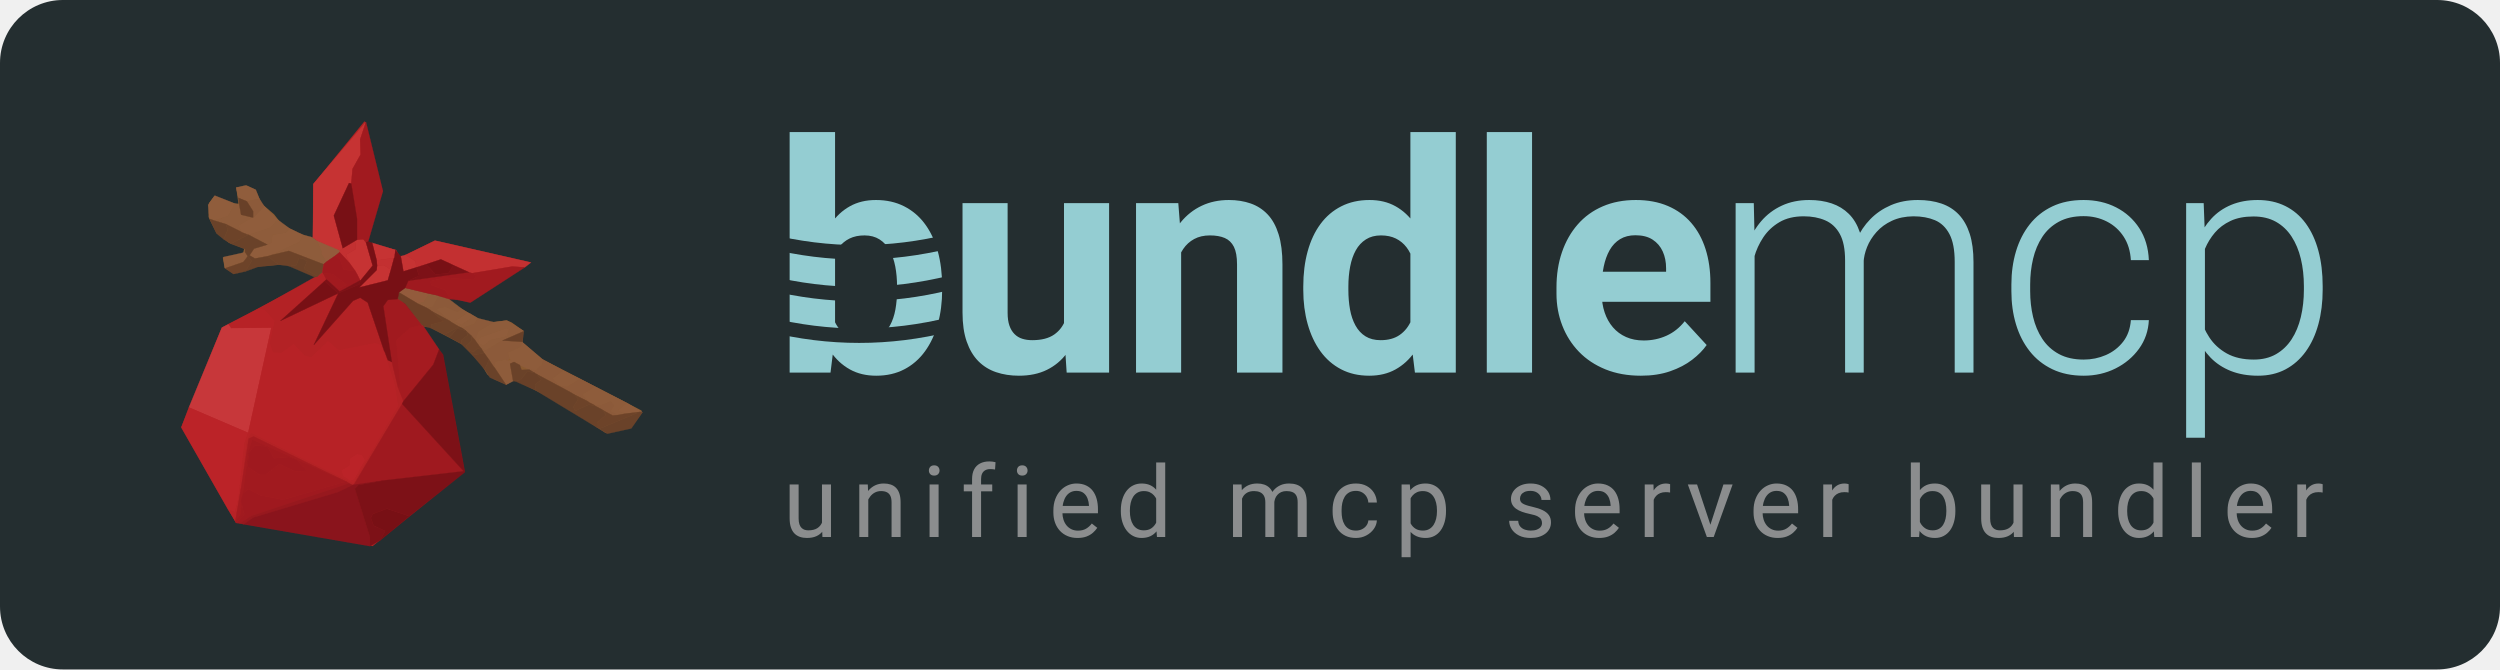
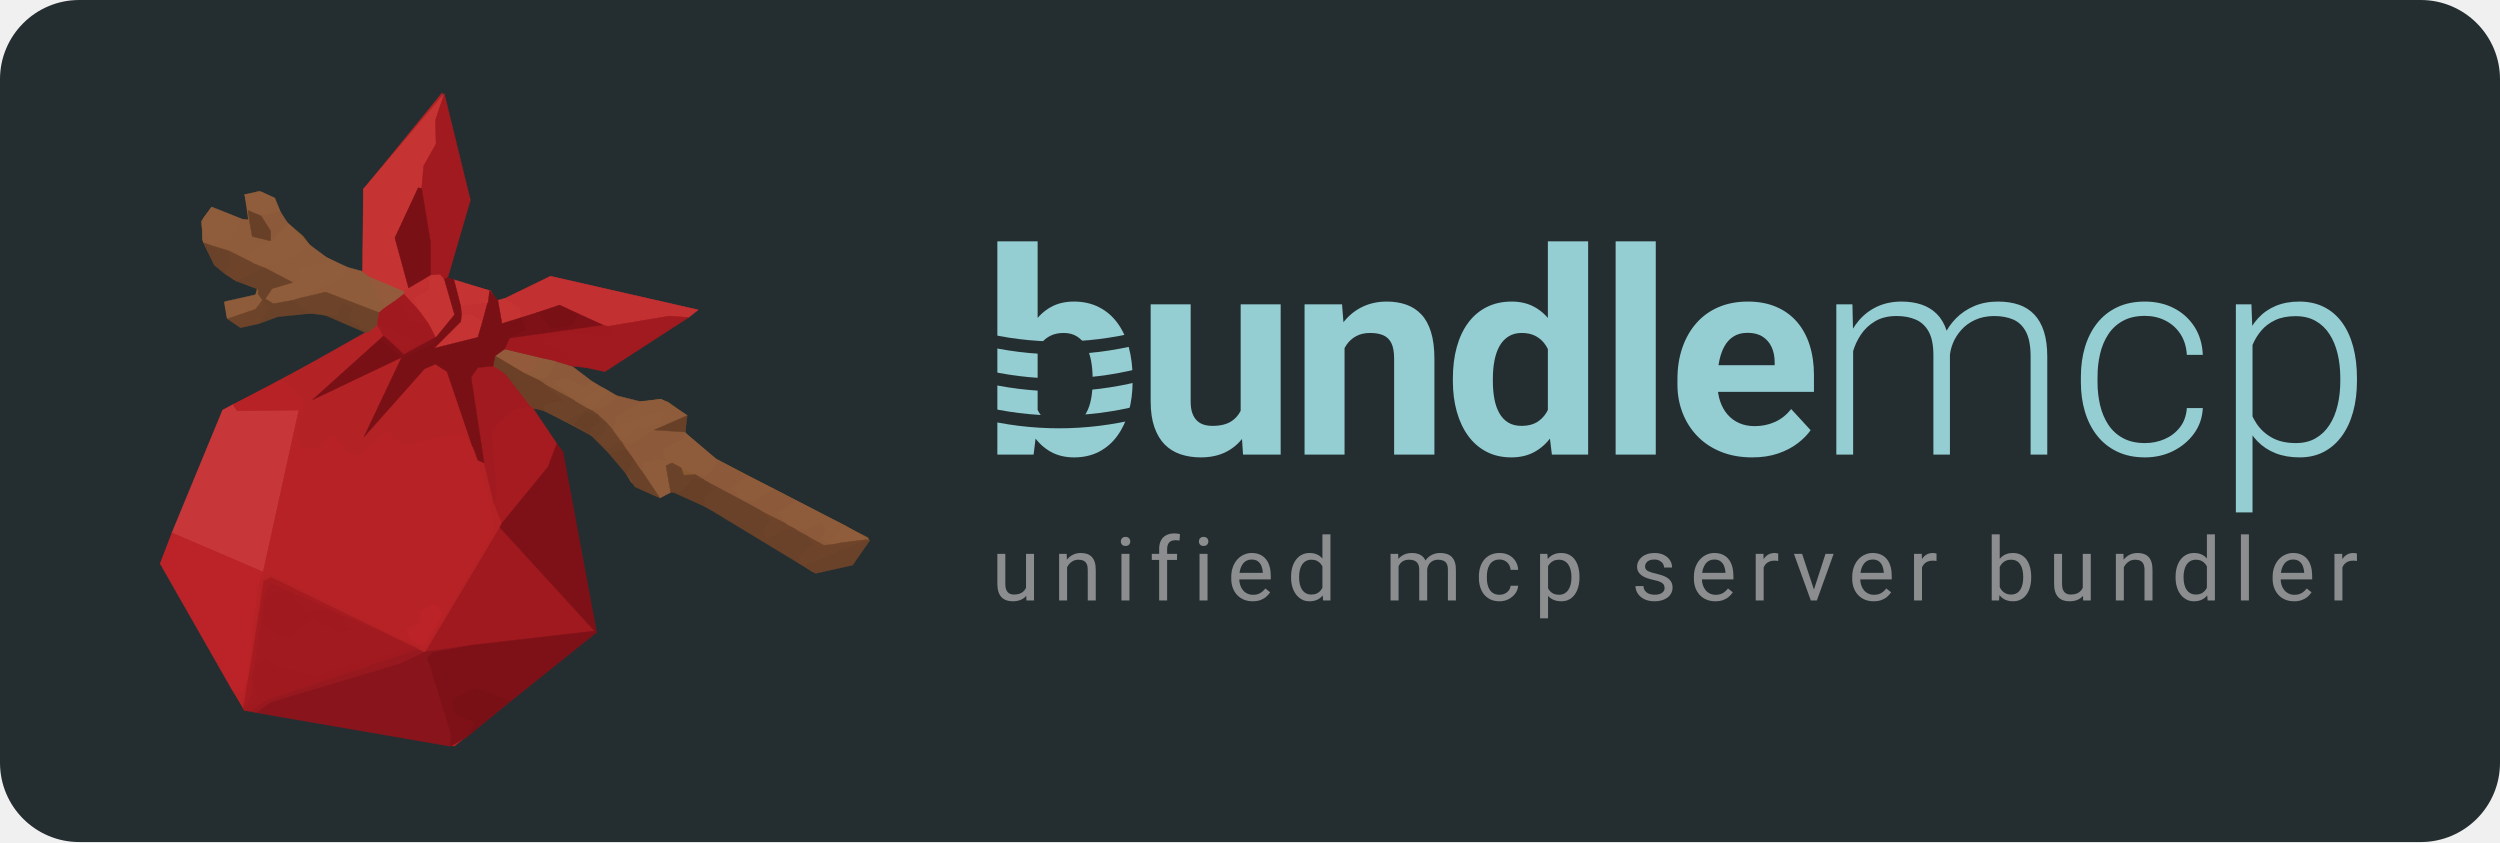
- <svg xmlns="http://www.w3.org/2000/svg" viewBox="0 0 1247.3 334.0" role="img" aria-label="bundlemcp: unified mcp server bundler">
-   <rect width="1247.3" height="334.0" rx="31.4" fill="#242e30" />
-   <g transform="translate(80.00,53.52) scale(0.22252)">
+ <svg xmlns="http://www.w3.org/2000/svg" viewBox="0 0 1406.4 473.7" role="img" aria-label="bundlemcp: unified mcp server bundler">
+   <rect width="1406.4" height="473.7" rx="44.6" fill="#242e30" />
+   <g transform="translate(72.00,40.00) scale(0.386)">
    <polygon points="533.0,417.0 587.0,491.0 604.0,493.0 679.0,533.0 720.0,577.0 733.0,599.0 747.0,609.0 776.0,622.0 790.0,613.0 798.0,613.0 893.0,661.0 998.0,730.0 1055.0,719.0 1079.0,686.0 1079.0,680.0 855.0,564.0 812.0,527.0 814.0,501.0 787.0,482.0 776.0,478.0 739.0,482.0 717.0,476.0 649.0,437.0 648.0,428.0 547.0,406.0" fill="#8a5a30" />
    <polygon points="109.0,215.0 108.0,246.0 126.0,282.0 154.0,304.0 188.0,317.0 185.0,328.0 140.0,337.0 144.0,360.0 164.0,373.0 218.0,357.0 276.0,352.0 307.0,359.0 351.0,380.0 367.0,371.0 367.0,350.0 402.0,323.0 400.0,318.0 309.0,282.0 272.0,262.0 255.0,240.0 227.0,216.0 213.0,185.0 194.0,176.0 170.0,180.0 175.0,216.0 166.0,216.0 121.0,199.0" fill="#8a5a30" />
    <polygon points="458.0,31.0 343.0,172.0 342.0,293.0 399.0,317.0 400.0,326.0 368.0,350.0 366.0,373.0 138.0,494.0 47.0,717.0 169.0,931.0 476.0,984.0 682.0,817.0 633.0,555.0 534.0,424.0 534.0,414.0 547.0,405.0 694.0,437.0 830.0,348.0 615.0,299.0 544.0,334.0 536.0,334.0 529.0,320.0 466.0,303.0 465.0,294.0 498.0,188.0" fill="#b02222" />
    <g fill-rule="evenodd">
      <path d="M175.0 203.0 L170.0 180.0 L192.0 175.0 L214.0 185.0 L222.0 205.0 L194.0 211.0Z" fill="#905d3c" stroke="#905d3c" stroke-width="0.6" />
      <path d="M110.0 250.0 L107.0 219.0 L122.0 198.0 L167.0 216.0 L152.0 244.0 L121.0 254.0Z" fill="#905d3c" stroke="#905d3c" stroke-width="0.6" />
      <path d="M233.0 222.0 L263.0 252.0 L247.0 270.0 L198.0 286.0 L197.0 286.0 L182.0 280.0 L181.0 279.0 L175.0 265.0 L206.0 247.0 L208.0 247.0 L209.0 247.0Z" fill="#905d3c" stroke="#905d3c" stroke-width="0.6" />
      <path d="M290.0 272.0 L320.0 286.0 L312.0 302.0 L250.0 331.0 L240.0 334.0 L212.0 339.0 L200.0 332.0 L210.0 317.0 L240.0 308.0 L249.0 304.0 L251.0 286.0 L281.0 281.0Z" fill="#905d3c" stroke="#905d3c" stroke-width="0.6" />
      <path d="M695.0 463.0 L696.0 474.0 L675.0 488.0 L659.0 480.0 L689.0 460.0Z" fill="#905d3c" stroke="#905d3c" stroke-width="0.6" />
      <path d="M777.0 495.0 L782.0 498.0 L777.0 514.0 L740.0 522.0 L725.0 535.0 L715.0 530.0 L713.0 520.0 L719.0 515.0Z" fill="#905d3c" stroke="#905d3c" stroke-width="0.6" />
      <path d="M1042.0 687.0 L1025.0 680.0 L1046.0 663.0 L1081.0 684.0 L1076.0 683.0 L1075.0 683.0Z" fill="#905d3c" stroke="#905d3c" stroke-width="0.6" />
      <path d="M351.0 299.0 L403.0 321.0 L402.0 325.0 L392.0 333.0 L373.0 346.0 L360.0 328.0 L362.0 325.0Z" fill="#935b3c" stroke="#935b3c" stroke-width="0.6" />
      <path d="M549.0 405.0 L603.0 418.0 L590.0 437.0 L577.0 440.0 L535.0 415.0Z M580.0 438.0 L580.0 439.0 L581.0 439.0 L581.0 438.0Z" fill="#935b3c" stroke="#935b3c" stroke-width="0.6" />
      <path d="M167.0 216.0 L177.0 218.0 L181.0 241.0 L206.0 247.0 L175.0 265.0 L181.0 279.0 L147.0 262.0 L121.0 254.0 L152.0 244.0Z" fill="#8e5c3b" stroke="#8e5c3b" stroke-width="0.6" />
      <path d="M263.0 252.0 L290.0 272.0 L281.0 281.0 L251.0 286.0 L249.0 304.0 L240.0 308.0 L198.0 286.0 L247.0 270.0Z" fill="#8e5c3b" stroke="#8e5c3b" stroke-width="0.6" />
      <path d="M320.0 286.0 L342.0 292.0 L350.0 298.0 L351.0 299.0 L362.0 325.0 L360.0 328.0 L373.0 346.0 L366.0 352.0 L288.0 322.0 L250.0 331.0 L312.0 302.0Z" fill="#8e5c3b" stroke="#8e5c3b" stroke-width="0.6" />
      <path d="M145.0 361.0 L141.0 336.0 L190.0 325.0 L196.0 334.0 L186.0 347.0Z" fill="#8e5c3b" stroke="#8e5c3b" stroke-width="0.6" />
      <path d="M603.0 418.0 L622.0 422.0 L624.0 423.0 L611.0 447.0 L598.0 450.0 L577.0 440.0 L590.0 437.0Z" fill="#8e5c3b" stroke="#8e5c3b" stroke-width="0.6" />
      <path d="M649.0 479.0 L618.0 452.0 L638.0 447.0 L666.0 459.0 L676.0 452.0 L689.0 460.0 L659.0 480.0 L675.0 488.0 L696.0 474.0 L695.0 463.0 L712.0 473.0 L703.0 486.0 L677.0 495.0 L670.0 492.0 L653.0 482.0Z" fill="#8e5c3b" stroke="#8e5c3b" stroke-width="0.6" />
      <path d="M748.0 482.0 L777.0 478.0 L815.0 502.0 L767.0 523.0 L730.0 545.0 L721.0 542.0 L718.0 539.0 L707.0 524.0 L706.0 522.0 L713.0 502.0Z M777.0 495.0 L719.0 515.0 L713.0 520.0 L715.0 530.0 L725.0 535.0 L740.0 522.0 L777.0 514.0 L782.0 498.0Z" fill="#8e5c3b" stroke="#8e5c3b" stroke-width="0.6" />
      <path d="M783.0 564.0 L779.0 550.0 L806.0 538.0 L813.0 528.0 L858.0 566.0 L857.0 576.0 L842.0 590.0 L827.0 588.0 L806.0 578.0 L793.0 571.0 L784.0 575.0 L791.0 614.0 L775.0 622.0 L749.0 583.0 L749.0 580.0 L751.0 570.0 L768.0 567.0 L773.0 565.0 L779.0 568.0 L787.0 567.0Z" fill="#8e5c3b" stroke="#8e5c3b" stroke-width="0.6" />
      <path d="M903.0 590.0 L941.0 609.0 L912.0 627.0 L896.0 625.0 L879.0 608.0Z" fill="#8e5c3b" stroke="#8e5c3b" stroke-width="0.6" />
      <path d="M974.0 626.0 L1046.0 663.0 L1025.0 680.0 L1042.0 687.0 L1026.0 690.0 L1009.0 682.0 L1017.0 669.0 L1010.0 659.0 L986.0 669.0 L972.0 667.0 L970.0 666.0 L962.0 662.0 L958.0 659.0 L946.0 644.0Z" fill="#8e5c3b" stroke="#8e5c3b" stroke-width="0.6" />
      <path d="M194.0 211.0 L222.0 205.0 L233.0 222.0 L209.0 247.0 L208.0 247.0 L208.0 233.0Z" fill="#8c5a3a" stroke="#8c5a3a" stroke-width="0.6" />
      <path d="M624.0 423.0 L647.0 430.0 L676.0 452.0 L666.0 459.0 L638.0 447.0 L618.0 452.0 L649.0 479.0 L608.0 457.0 L606.0 455.0 L598.0 450.0 L611.0 447.0Z" fill="#8c5a3a" stroke="#8c5a3a" stroke-width="0.6" />
      <path d="M712.0 473.0 L748.0 482.0 L713.0 502.0 L706.0 522.0 L697.0 512.0 L685.0 501.0 L677.0 495.0 L703.0 486.0Z" fill="#8c5a3a" stroke="#8c5a3a" stroke-width="0.6" />
      <path d="M767.0 523.0 L812.0 526.0 L813.0 528.0 L806.0 538.0 L779.0 550.0 L783.0 564.0 L779.0 568.0 L773.0 565.0 L768.0 567.0 L751.0 570.0 L749.0 580.0 L747.0 581.0 L737.0 566.0 L727.0 552.0 L726.0 551.0 L721.0 543.0 L721.0 542.0 L730.0 545.0Z" fill="#8c5a3a" stroke="#8c5a3a" stroke-width="0.6" />
      <path d="M858.0 566.0 L903.0 590.0 L879.0 608.0 L896.0 625.0 L912.0 627.0 L941.0 609.0 L974.0 626.0 L946.0 644.0 L958.0 659.0 L928.0 644.0 L918.0 638.0 L845.0 599.0 L842.0 597.0 L841.0 597.0 L840.0 596.0 L827.0 588.0 L842.0 590.0 L857.0 576.0Z" fill="#8c5a3a" stroke="#8c5a3a" stroke-width="0.6" />
      <path d="M972.0 667.0 L986.0 669.0 L1010.0 659.0 L1017.0 669.0 L1009.0 682.0 L1026.0 690.0 L1014.0 691.0 L992.0 679.0 L991.0 678.0 L976.0 670.0 L974.0 669.0Z" fill="#8c5a3a" stroke="#8c5a3a" stroke-width="0.6" />
      <path d="M64.0 673.0 L138.0 494.0 L153.0 486.0 L159.0 495.0 L249.0 494.0 L197.0 730.0Z" fill="#c7373a" stroke="#c7373a" stroke-width="0.6" />
      <path d="M342.0 292.0 L343.0 172.0 L461.0 33.0 L448.0 72.0 L449.0 106.0 L431.0 138.0 L428.0 171.0 L423.0 170.0 L389.0 243.0 L409.0 316.0 L403.0 321.0 L351.0 299.0 L350.0 298.0Z" fill="#c63333" stroke="#c63333" stroke-width="0.6" />
      <path d="M475.0 304.0 L527.0 320.0 L525.0 337.0 L524.0 338.0 L485.0 343.0Z" fill="#c63333" stroke="#c63333" stroke-width="0.6" />
      <path d="M539.0 334.0 L550.0 331.0 L572.0 345.0 L574.0 359.0 L545.0 368.0Z" fill="#c63333" stroke="#c63333" stroke-width="0.6" />
      <path d="M431.0 303.0 L441.0 297.0 L455.0 296.0 L461.0 303.0 L476.0 355.0 L449.0 388.0 L448.0 388.0 L441.0 374.0 L437.0 367.0 L424.0 349.0 L416.0 331.0 L438.0 318.0 L438.0 304.0Z" fill="#c63333" stroke="#c63333" stroke-width="0.6" />
      <path d="M486.0 355.0 L501.0 354.0 L517.0 364.0 L510.0 388.0 L446.0 404.0 L485.0 365.0Z" fill="#c63333" stroke="#c63333" stroke-width="0.6" />
      <path d="M431.0 303.0 L438.0 304.0 L438.0 318.0 L416.0 331.0 L424.0 349.0 L402.0 325.0 L403.0 321.0 L409.0 316.0Z" fill="#c33031" stroke="#c33031" stroke-width="0.6" />
      <path d="M485.0 343.0 L524.0 338.0 L517.0 364.0 L501.0 354.0 L486.0 355.0Z" fill="#c33031" stroke="#c33031" stroke-width="0.6" />
      <path d="M550.0 331.0 L616.0 299.0 L831.0 348.0 L817.0 359.0 L789.0 357.0 L699.0 372.0 L692.0 370.0 L657.0 354.0 L629.0 341.0 L596.0 352.0 L574.0 359.0 L572.0 345.0Z" fill="#c33031" stroke="#c33031" stroke-width="0.6" />
      <path d="M441.0 777.0 L452.0 779.0 L459.0 791.0 L435.0 835.0 L427.0 838.0 L410.0 828.0 L405.0 814.0 L424.0 803.0 L425.0 787.0Z" fill="#bb2328" stroke="#bb2328" stroke-width="0.6" />
      <path d="M152.0 902.0 L47.0 718.0 L64.0 673.0 L197.0 730.0 L189.0 752.0 L175.0 878.0 L167.0 908.0Z" fill="#bb2328" stroke="#bb2328" stroke-width="0.6" />
      <path d="M153.0 486.0 L222.0 451.0 L234.0 454.0 L257.0 479.0 L246.0 529.0 L253.0 549.0 L271.0 550.0 L299.0 530.0 L324.0 556.0 L338.0 560.0 L376.0 523.0 L400.0 544.0 L481.0 528.0 L493.0 532.0 L502.0 548.0 L526.0 620.0 L534.0 669.0 L433.0 844.0 L204.0 731.0 L194.0 748.0 L185.0 827.0 L181.0 853.0 L168.0 928.0 L152.0 902.0 L167.0 908.0 L175.0 878.0 L189.0 752.0 L197.0 730.0 L249.0 494.0 L159.0 495.0Z M441.0 777.0 L425.0 787.0 L424.0 803.0 L405.0 814.0 L410.0 828.0 L427.0 838.0 L435.0 835.0 L459.0 791.0 L452.0 779.0Z" fill="#b72226" stroke="#b72226" stroke-width="0.6" />
      <path d="M352.0 379.0 L363.0 370.0 L365.0 372.0 L372.0 386.0 L368.0 390.0 L269.0 479.0 L399.0 417.0 L344.0 533.0 L432.0 434.0 L448.0 427.0 L465.0 438.0 L502.0 547.0 L502.0 548.0 L493.0 532.0 L481.0 528.0 L400.0 544.0 L376.0 523.0 L338.0 560.0 L324.0 556.0 L299.0 530.0 L271.0 550.0 L253.0 549.0 L246.0 529.0 L257.0 479.0 L234.0 454.0 L222.0 451.0 L346.0 381.0Z" fill="#b32225" stroke="#b32225" stroke-width="0.6" />
      <path d="M502.0 548.0 L503.0 548.0 L510.0 567.0 L519.0 571.0 L533.0 629.0 L545.0 659.0 L542.0 665.0 L434.0 846.0 L431.0 847.0 L423.0 843.0 L417.0 839.0 L416.0 839.0 L414.0 838.0 L209.0 738.0 L198.0 743.0 L185.0 827.0 L194.0 748.0 L204.0 731.0 L433.0 844.0 L534.0 669.0 L526.0 620.0Z" fill="#b32225" stroke="#b32225" stroke-width="0.6" />
      <path d="M147.0 262.0 L181.0 279.0 L182.0 280.0 L197.0 286.0 L158.0 306.0 L142.0 296.0 L151.0 275.0Z" fill="#6d4329" stroke="#6d4329" stroke-width="0.6" />
      <path d="M145.0 361.0 L186.0 347.0 L196.0 334.0 L205.0 344.0 L191.0 368.0 L164.0 374.0Z" fill="#6d4329" stroke="#6d4329" stroke-width="0.6" />
      <path d="M250.0 331.0 L288.0 322.0 L366.0 352.0 L363.0 370.0 L352.0 379.0 L322.0 362.0 L329.0 345.0 L321.0 340.0 L311.0 338.0 L305.0 354.0 L288.0 356.0 L266.0 353.0 L240.0 334.0Z" fill="#6d4329" stroke="#6d4329" stroke-width="0.6" />
      <path d="M608.0 457.0 L649.0 479.0 L653.0 482.0 L670.0 492.0 L636.0 510.0 L606.0 495.0 L608.0 487.0 L635.0 480.0Z" fill="#6d4329" stroke="#6d4329" stroke-width="0.6" />
      <path d="M697.0 512.0 L706.0 522.0 L707.0 524.0 L718.0 539.0 L721.0 542.0 L721.0 543.0 L711.0 541.0 L701.0 549.0 L690.0 543.0 L686.0 535.0 L698.0 523.0Z" fill="#6d4329" stroke="#6d4329" stroke-width="0.6" />
      <path d="M928.0 644.0 L958.0 659.0 L962.0 662.0 L970.0 666.0 L972.0 667.0 L974.0 669.0 L960.0 667.0 L930.0 681.0 L926.0 672.0 L937.0 654.0Z" fill="#6d4329" stroke="#6d4329" stroke-width="0.6" />
      <path d="M992.0 679.0 L1014.0 691.0 L1026.0 690.0 L1042.0 687.0 L1075.0 683.0 L984.0 721.0 L979.0 718.0 L979.0 707.0 L999.0 690.0Z" fill="#6d4329" stroke="#6d4329" stroke-width="0.6" />
      <path d="M110.0 250.0 L121.0 254.0 L147.0 262.0 L151.0 275.0 L142.0 296.0 L126.0 283.0Z" fill="#6a4229" stroke="#6a4229" stroke-width="0.6" />
      <path d="M158.0 306.0 L197.0 286.0 L198.0 286.0 L240.0 308.0 L210.0 317.0 L200.0 332.0 L212.0 339.0 L240.0 334.0 L266.0 353.0 L218.0 358.0 L191.0 368.0 L205.0 344.0 L196.0 334.0 L190.0 325.0 L190.0 318.0Z" fill="#6a4229" stroke="#6a4229" stroke-width="0.6" />
      <path d="M288.0 356.0 L305.0 354.0 L311.0 338.0 L321.0 340.0 L329.0 345.0 L322.0 362.0 L352.0 379.0 L346.0 381.0Z" fill="#6a4229" stroke="#6a4229" stroke-width="0.6" />
      <path d="M636.0 510.0 L670.0 492.0 L677.0 495.0 L685.0 501.0 L666.0 496.0 L648.0 516.0Z" fill="#6a4229" stroke="#6a4229" stroke-width="0.6" />
      <path d="M685.0 501.0 L697.0 512.0 L698.0 523.0 L686.0 535.0 L690.0 543.0 L701.0 549.0 L711.0 541.0 L721.0 543.0 L726.0 551.0 L700.0 556.0 L675.0 531.0 L675.0 522.0 L689.0 511.0Z" fill="#6a4229" stroke="#6a4229" stroke-width="0.6" />
      <path d="M791.0 614.0 L784.0 575.0 L793.0 571.0 L806.0 578.0 L810.0 589.0 L827.0 588.0 L840.0 596.0 L823.0 592.0 L808.0 611.0 L795.0 614.0Z" fill="#6a4229" stroke="#6a4229" stroke-width="0.6" />
      <path d="M737.0 566.0 L747.0 581.0 L749.0 583.0 L775.0 622.0 L739.0 606.0 L727.0 588.0Z" fill="#6a4229" stroke="#6a4229" stroke-width="0.6" />
      <path d="M845.0 599.0 L918.0 638.0 L928.0 644.0 L937.0 654.0 L926.0 672.0 L930.0 681.0 L960.0 667.0 L974.0 669.0 L976.0 670.0 L991.0 678.0 L992.0 679.0 L999.0 690.0 L979.0 707.0 L979.0 718.0 L842.0 635.0 L840.0 622.0 L854.0 611.0Z" fill="#6a4229" stroke="#6a4229" stroke-width="0.6" />
      <path d="M1076.0 683.0 L1081.0 684.0 L1056.0 720.0 L1002.0 732.0 L984.0 721.0 L1075.0 683.0Z" fill="#6a4229" stroke="#6a4229" stroke-width="0.6" />
      <path d="M535.0 415.0 L577.0 440.0 L598.0 450.0 L606.0 455.0 L608.0 457.0 L635.0 480.0 L608.0 487.0 L606.0 495.0 L590.0 491.0 L586.0 488.0 L585.0 487.0 L549.0 441.0 L532.0 430.0Z" fill="#6c4027" stroke="#6c4027" stroke-width="0.6" />
      <path d="M175.0 203.0 L194.0 211.0 L208.0 233.0 L208.0 247.0 L206.0 247.0 L181.0 241.0 L177.0 218.0Z" fill="#684028" stroke="#684028" stroke-width="0.6" />
      <path d="M767.0 523.0 L815.0 502.0 L812.0 526.0Z" fill="#684028" stroke="#684028" stroke-width="0.6" />
      <path d="M648.0 516.0 L666.0 496.0 L685.0 501.0 L689.0 511.0 L675.0 522.0 L675.0 531.0Z" fill="#684028" stroke="#684028" stroke-width="0.6" />
      <path d="M700.0 556.0 L726.0 551.0 L727.0 552.0 L737.0 566.0 L727.0 588.0Z" fill="#684028" stroke="#684028" stroke-width="0.6" />
      <path d="M795.0 614.0 L808.0 611.0 L823.0 592.0 L840.0 596.0 L841.0 597.0 L842.0 597.0 L845.0 599.0 L854.0 611.0 L840.0 622.0 L842.0 635.0Z" fill="#684028" stroke="#684028" stroke-width="0.6" />
      <path d="M533.0 629.0 L538.0 622.0 L529.0 522.0 L561.0 494.0 L583.0 489.0 L586.0 488.0 L590.0 491.0 L625.0 543.0 L612.0 577.0 L545.0 659.0Z M584.0 490.0 L584.0 491.0 L585.0 491.0 L585.0 490.0Z" fill="#a51b20" stroke="#a51b20" stroke-width="0.6" />
      <path d="M185.0 827.0 L198.0 743.0 L209.0 738.0 L414.0 838.0 L206.0 745.0 L197.0 772.0 L179.0 913.0 L168.0 929.0 L168.0 928.0 L181.0 853.0Z" fill="#a51b20" stroke="#a51b20" stroke-width="0.6" />
      <path d="M428.0 171.0 L431.0 138.0 L449.0 106.0 L448.0 72.0 L461.0 33.0 L499.0 188.0 L466.0 301.0 L461.0 303.0 L455.0 296.0 L441.0 297.0 L441.0 250.0Z" fill="#a11a1f" stroke="#a11a1f" stroke-width="0.6" />
      <path d="M392.0 333.0 L402.0 325.0 L424.0 349.0 L437.0 367.0 L411.0 364.0 L403.0 341.0Z" fill="#a11a1f" stroke="#a11a1f" stroke-width="0.6" />
      <path d="M365.0 372.0 L386.0 374.0 L418.0 398.0 L401.0 406.0 L375.0 388.0 L372.0 386.0Z" fill="#a11a1f" stroke="#a11a1f" stroke-width="0.6" />
      <path d="M699.0 372.0 L789.0 357.0 L817.0 359.0 L695.0 438.0 L667.0 432.0 L648.0 425.0 L639.0 410.0 L608.0 399.0 L605.0 390.0 L636.0 382.0 L702.0 387.0 L709.0 377.0Z" fill="#a11a1f" stroke="#a11a1f" stroke-width="0.6" />
      <path d="M519.0 571.0 L500.0 446.0 L510.0 432.0 L532.0 430.0 L549.0 441.0 L585.0 487.0 L583.0 489.0 L561.0 494.0 L529.0 522.0 L538.0 622.0 L533.0 629.0Z" fill="#a11a1f" stroke="#a11a1f" stroke-width="0.6" />
      <path d="M168.0 929.0 L179.0 913.0 L197.0 772.0 L206.0 745.0 L414.0 838.0 L416.0 839.0 L417.0 839.0 L275.0 880.0 L224.0 870.0 L198.0 856.0 L185.0 866.0 L181.0 884.0 L188.0 913.0 L170.0 932.0Z M212.0 758.0 L199.0 774.0 L195.0 806.0 L223.0 824.0 L236.0 824.0 L267.0 800.0 L304.0 817.0 L329.0 815.0 L306.0 791.0 L289.0 784.0 L255.0 787.0 L240.0 761.0Z" fill="#a11a1f" stroke="#a11a1f" stroke-width="0.6" />
      <path d="M373.0 346.0 L392.0 333.0 L403.0 341.0 L411.0 364.0 L437.0 367.0 L441.0 374.0 L448.0 388.0 L402.0 413.0 L375.0 388.0 L401.0 406.0 L418.0 398.0 L386.0 374.0 L365.0 372.0 L363.0 370.0 L366.0 352.0Z" fill="#9f191f" stroke="#9f191f" stroke-width="0.6" />
      <path d="M692.0 370.0 L699.0 372.0 L709.0 377.0 L702.0 387.0 L636.0 382.0 L605.0 390.0 L608.0 399.0 L639.0 410.0 L648.0 425.0 L667.0 432.0 L647.0 430.0 L624.0 423.0 L622.0 422.0 L603.0 418.0 L549.0 405.0 L556.0 389.0Z" fill="#9f191f" stroke="#9f191f" stroke-width="0.6" />
      <path d="M212.0 758.0 L240.0 761.0 L255.0 787.0 L289.0 784.0 L306.0 791.0 L329.0 815.0 L304.0 817.0 L267.0 800.0 L236.0 824.0 L223.0 824.0 L195.0 806.0 L199.0 774.0Z" fill="#9f191f" stroke="#9f191f" stroke-width="0.6" />
      <path d="M434.0 846.0 L542.0 665.0 L680.0 816.0 L506.0 836.0Z" fill="#9f191f" stroke="#9f191f" stroke-width="0.6" />
      <path d="M417.0 839.0 L423.0 843.0 L204.0 916.0 L178.0 933.0 L170.0 932.0 L188.0 913.0 L181.0 884.0 L185.0 866.0 L198.0 856.0 L224.0 870.0 L275.0 880.0Z" fill="#9f191f" stroke="#9f191f" stroke-width="0.6" />
      <path d="M178.0 933.0 L204.0 916.0 L423.0 843.0 L431.0 847.0 L398.0 863.0 L208.0 920.0 L187.0 935.0Z" fill="#97181e" stroke="#97181e" stroke-width="0.6" />
      <path d="M434.0 846.0 L506.0 836.0 L444.0 847.0 L436.0 855.0 L470.0 964.0 L470.0 984.0 L187.0 935.0 L208.0 920.0 L398.0 863.0 L431.0 847.0Z" fill="#8a141c" stroke="#8a141c" stroke-width="0.6" />
      <path d="M574.0 359.0 L596.0 352.0 L617.0 375.0 L646.0 372.0 L657.0 354.0 L692.0 370.0 L556.0 389.0 L580.0 378.0Z" fill="#7d1117" stroke="#7d1117" stroke-width="0.6" />
      <path d="M368.0 390.0 L372.0 386.0 L375.0 388.0 L402.0 413.0 L448.0 388.0 L449.0 388.0 L446.0 397.0 L399.0 417.0Z" fill="#7d1117" stroke="#7d1117" stroke-width="0.6" />
      <path d="M625.0 543.0 L634.0 555.0 L683.0 818.0 L559.0 917.0 L508.0 900.0 L476.0 912.0 L472.0 921.0 L478.0 938.0 L504.0 950.0 L493.0 971.0 L470.0 984.0 L470.0 964.0 L436.0 855.0 L444.0 847.0 L506.0 836.0 L680.0 816.0 L542.0 665.0 L545.0 659.0 L612.0 577.0Z" fill="#7d1117" stroke="#7d1117" stroke-width="0.6" />
      <path d="M409.0 316.0 L389.0 243.0 L423.0 170.0 L428.0 171.0 L441.0 250.0 L441.0 297.0 L431.0 303.0Z" fill="#781015" stroke="#781015" stroke-width="0.6" />
      <path d="M596.0 352.0 L629.0 341.0 L657.0 354.0 L646.0 372.0 L617.0 375.0Z" fill="#781015" stroke="#781015" stroke-width="0.6" />
      <path d="M399.0 417.0 L269.0 479.0 L368.0 390.0Z" fill="#781015" stroke="#781015" stroke-width="0.6" />
      <path d="M461.0 303.0 L466.0 301.0 L475.0 304.0 L485.0 343.0 L486.0 355.0 L485.0 365.0 L446.0 404.0 L510.0 388.0 L517.0 364.0 L524.0 338.0 L525.0 337.0 L527.0 320.0 L539.0 334.0 L545.0 368.0 L574.0 359.0 L580.0 378.0 L556.0 389.0 L549.0 405.0 L535.0 415.0 L532.0 430.0 L510.0 432.0 L500.0 446.0 L519.0 571.0 L510.0 567.0 L503.0 548.0 L502.0 547.0 L465.0 438.0 L448.0 427.0 L432.0 434.0 L344.0 533.0 L399.0 417.0 L446.0 397.0 L449.0 388.0 L476.0 355.0Z" fill="#781015" stroke="#781015" stroke-width="0.6" />
      <path d="M493.0 971.0 L504.0 950.0 L478.0 938.0 L472.0 921.0 L476.0 912.0 L508.0 900.0 L559.0 917.0Z" fill="#781015" stroke="#781015" stroke-width="0.6" />
    </g>
  </g>
-   <g transform="translate(385.22,51.20)">
+   <g transform="translate(552.32,121.06)">
    <defs>
      <mask id="b-slits" maskUnits="userSpaceOnUse" x="0" y="0" width="782.1" height="160.0">
        <rect width="782.1" height="160.0" fill="#fff" />
        <g transform="translate(0.00,49.89) scale(0.8688,1.6)" fill="none" stroke="#000" stroke-width="4.5">
          <path d="M-2 12 Q50 19 102 12" />
          <path d="M-2 25 Q50 32 102 25" />
          <path d="M-2 38 Q50 45 102 38" />
        </g>
      </mask>
    </defs>
    <path d="M31.41 116.25V14.69H8.75V134.69H29.14ZM84.84 93.44V91.80Q84.84 82.11 82.66 74.18Q80.47 66.25 76.25 60.55Q72.03 54.84 65.86 51.72Q59.69 48.59 51.80 48.59Q44.38 48.59 38.79 51.72Q33.20 54.84 29.26 60.59Q25.31 66.33 22.89 74.10Q20.47 81.88 19.38 91.09V94.69Q20.47 103.52 22.89 111.09Q25.31 118.67 29.26 124.34Q33.20 130.00 38.83 133.12Q44.45 136.25 51.95 136.25Q59.84 136.25 65.98 133.05Q72.11 129.84 76.29 124.06Q80.47 118.28 82.66 110.47Q84.84 102.66 84.84 93.44ZM62.34 91.80V93.44Q62.34 98.67 61.52 103.20Q60.70 107.73 58.79 111.21Q56.88 114.69 53.79 116.60Q50.70 118.52 46.25 118.52Q40.47 118.52 36.72 115.90Q32.97 113.28 30.98 108.67Q28.98 104.06 28.67 98.05V87.81Q28.91 82.89 30.04 78.95Q31.17 75.00 33.32 72.19Q35.47 69.38 38.63 67.81Q41.80 66.25 46.09 66.25Q50.47 66.25 53.59 68.24Q56.72 70.23 58.63 73.67Q60.55 77.11 61.45 81.76Q62.34 86.41 62.34 91.80Z" fill="#94cdd2" mask="url(#b-slits)" />
    <path d="M145.63 114.45V50.16H168.13V134.69H146.96ZM148.13 97.11 154.77 96.95Q154.77 105.39 152.82 112.62Q150.86 119.84 146.96 125.12Q143.05 130.39 137.11 133.32Q131.18 136.25 123.13 136.25Q116.96 136.25 111.76 134.49Q106.57 132.73 102.85 128.95Q99.14 125.16 97.07 119.18Q95.00 113.20 95.00 104.77V50.16H117.50V104.92Q117.50 108.67 118.40 111.25Q119.30 113.83 120.94 115.47Q122.58 117.11 124.81 117.81Q127.03 118.52 129.77 118.52Q136.72 118.52 140.75 115.70Q144.77 112.89 146.45 108.01Q148.13 103.12 148.13 97.11Z M204.07 68.20V134.69H181.57V50.16H202.66ZM200.79 89.45H194.69Q194.69 80.08 197.12 72.54Q199.54 65.00 203.91 59.65Q208.29 54.30 214.34 51.45Q220.40 48.59 227.90 48.59Q233.83 48.59 238.76 50.31Q243.68 52.03 247.23 55.78Q250.79 59.53 252.70 65.70Q254.62 71.88 254.62 80.78V134.69H231.96V80.70Q231.96 75.08 230.40 71.95Q228.83 68.83 225.83 67.54Q222.82 66.25 218.44 66.25Q213.91 66.25 210.59 68.05Q207.27 69.84 205.12 73.01Q202.97 76.17 201.88 80.39Q200.79 84.61 200.79 89.45Z M318.45 116.25V14.69H341.10V134.69H320.71ZM265.01 93.44V91.80Q265.01 82.11 267.20 74.18Q269.38 66.25 273.60 60.55Q277.82 54.84 283.99 51.72Q290.17 48.59 298.06 48.59Q305.48 48.59 311.06 51.72Q316.65 54.84 320.60 60.59Q324.54 66.33 326.96 74.10Q329.38 81.88 330.48 91.09V94.69Q329.38 103.52 326.96 111.09Q324.54 118.67 320.60 124.34Q316.65 130.00 311.02 133.12Q305.40 136.25 297.90 136.25Q290.01 136.25 283.88 133.05Q277.74 129.84 273.56 124.06Q269.38 118.28 267.20 110.47Q265.01 102.66 265.01 93.44ZM287.51 91.80V93.44Q287.51 98.67 288.33 103.20Q289.15 107.73 291.06 111.21Q292.98 114.69 296.06 116.60Q299.15 118.52 303.60 118.52Q309.38 118.52 313.13 115.90Q316.88 113.28 318.88 108.67Q320.87 104.06 321.18 98.05V87.81Q320.95 82.89 319.81 78.95Q318.68 75.00 316.53 72.19Q314.38 69.38 311.22 67.81Q308.06 66.25 303.76 66.25Q299.38 66.25 296.26 68.24Q293.13 70.23 291.22 73.67Q289.31 77.11 288.41 81.76Q287.51 86.41 287.51 91.80Z M379.15 14.69V134.69H356.57V14.69Z M433.45 136.25Q423.61 136.25 415.80 133.09Q407.98 129.92 402.55 124.30Q397.12 118.67 394.23 111.21Q391.34 103.75 391.34 95.31V92.19Q391.34 82.58 394.08 74.61Q396.81 66.64 401.93 60.78Q407.05 54.92 414.39 51.76Q421.73 48.59 430.95 48.59Q439.94 48.59 446.89 51.56Q453.84 54.53 458.57 60.00Q463.30 65.47 465.72 73.09Q468.14 80.70 468.14 90.00V99.38H400.95V84.38H446.03V82.66Q446.03 77.97 444.35 74.26Q442.67 70.55 439.31 68.36Q435.95 66.17 430.72 66.17Q426.27 66.17 423.06 68.12Q419.86 70.08 417.87 73.59Q415.88 77.11 414.90 81.84Q413.92 86.56 413.92 92.19V95.31Q413.92 100.39 415.37 104.69Q416.81 108.98 419.51 112.11Q422.20 115.23 426.07 116.95Q429.94 118.67 434.86 118.67Q440.95 118.67 446.23 116.29Q451.50 113.91 455.33 109.06L466.27 120.94Q463.61 124.77 459.04 128.28Q454.47 131.80 448.06 134.02Q441.66 136.25 433.45 136.25Z M490.18 67.58V134.69H480.72V50.16H489.78ZM488.38 87.19 483.93 84.84Q484.32 77.34 486.74 70.78Q489.16 64.22 493.42 59.22Q497.68 54.22 503.73 51.41Q509.78 48.59 517.44 48.59Q523.61 48.59 528.61 50.27Q533.61 51.95 537.21 55.51Q540.80 59.06 542.71 64.73Q544.63 70.39 544.63 78.36V134.69H535.33V78.75Q535.33 70.31 532.71 65.55Q530.10 60.78 525.45 58.75Q520.80 56.72 514.71 56.72Q507.52 56.72 502.56 59.65Q497.60 62.58 494.51 67.23Q491.43 71.88 489.98 77.15Q488.53 82.42 488.38 87.19ZM544.55 79.84 538.30 80.00Q538.69 73.83 541.15 68.20Q543.61 62.58 547.91 58.16Q552.21 53.75 558.18 51.17Q564.16 48.59 571.66 48.59Q578.22 48.59 583.38 50.35Q588.53 52.11 592.09 55.86Q595.64 59.61 597.52 65.47Q599.39 71.33 599.39 79.53V134.69H590.02V79.45Q590.02 70.55 587.40 65.59Q584.78 60.62 580.17 58.67Q575.57 56.72 569.39 56.72Q563.30 56.80 558.69 58.95Q554.08 61.09 551.00 64.57Q547.91 68.05 546.31 72.03Q544.71 76.02 544.55 79.84Z M654.39 128.20Q660.25 128.20 665.45 125.94Q670.64 123.67 674.04 119.30Q677.44 114.92 677.91 108.52H686.89Q686.50 116.56 681.97 122.81Q677.44 129.06 670.21 132.66Q662.99 136.25 654.39 136.25Q645.49 136.25 638.73 133.01Q631.97 129.77 627.44 124.02Q622.91 118.28 620.60 110.62Q618.30 102.97 618.30 94.06V90.78Q618.30 81.88 620.60 74.18Q622.91 66.48 627.44 60.74Q631.97 55.00 638.69 51.80Q645.41 48.59 654.32 48.59Q663.38 48.59 670.57 52.27Q677.75 55.94 682.13 62.66Q686.50 69.38 686.89 78.59H677.91Q677.52 71.80 674.32 66.88Q671.11 61.95 665.88 59.30Q660.64 56.64 654.32 56.64Q647.13 56.64 642.01 59.41Q636.89 62.19 633.73 66.99Q630.57 71.80 629.12 77.93Q627.67 84.06 627.67 90.78V94.06Q627.67 100.78 629.12 106.91Q630.57 113.05 633.73 117.85Q636.89 122.66 642.01 125.43Q647.13 128.20 654.39 128.20Z M714.86 66.41V167.19H705.49V50.16H714.24ZM773.61 91.64V93.28Q773.61 102.73 771.46 110.59Q769.32 118.44 765.17 124.18Q761.03 129.92 755.06 133.09Q749.08 136.25 741.35 136.25Q733.77 136.25 727.83 133.91Q721.89 131.56 717.67 127.23Q713.46 122.89 710.88 117.03Q708.30 111.17 707.36 104.22V82.66Q708.53 75.00 711.19 68.75Q713.85 62.50 717.99 57.97Q722.13 53.44 727.95 51.02Q733.77 48.59 741.19 48.59Q748.92 48.59 754.98 51.60Q761.03 54.61 765.17 60.27Q769.32 65.94 771.46 73.87Q773.61 81.80 773.61 91.64ZM764.24 93.28V91.64Q764.24 84.22 762.71 77.89Q761.19 71.56 758.10 66.84Q755.02 62.11 750.29 59.45Q745.57 56.80 739.08 56.80Q732.36 56.80 727.64 59.02Q722.91 61.25 719.82 64.88Q716.74 68.52 714.94 72.81Q713.14 77.11 712.28 81.25V106.17Q713.77 112.11 717.05 117.11Q720.33 122.11 725.80 125.16Q731.27 128.20 739.24 128.20Q745.64 128.20 750.33 125.51Q755.02 122.81 758.10 118.09Q761.19 113.36 762.71 106.99Q764.24 100.62 764.24 93.28Z" fill="#94cdd2" />
    <path d="M24.88 210.67V190.52H29.38V216.72H25.10ZM25.73 205.14 27.59 205.09Q27.59 207.71 27.05 209.93Q26.50 212.14 25.29 213.77Q24.08 215.39 22.12 216.30Q20.16 217.20 17.35 217.20Q15.43 217.20 13.85 216.65Q12.26 216.09 11.12 214.93Q9.99 213.77 9.37 211.90Q8.75 210.04 8.75 207.42V190.52H13.23V207.47Q13.23 209.24 13.63 210.39Q14.03 211.54 14.72 212.20Q15.41 212.87 16.27 213.14Q17.13 213.40 18.05 213.40Q20.91 213.40 22.58 212.30Q24.25 211.20 24.99 209.32Q25.73 207.44 25.73 205.14Z M47.98 196.11V216.72H43.50V190.52H47.74ZM46.91 202.62 45.05 202.55Q45.07 199.86 45.85 197.58Q46.62 195.29 48.03 193.59Q49.43 191.90 51.38 190.96Q53.33 190.03 55.71 190.03Q57.64 190.03 59.19 190.55Q60.74 191.07 61.85 192.21Q62.95 193.35 63.53 195.15Q64.11 196.96 64.11 199.55V216.72H59.60V199.50Q59.60 197.44 59.00 196.19Q58.39 194.95 57.23 194.38Q56.07 193.81 54.37 193.81Q52.70 193.81 51.33 194.51Q49.97 195.21 48.99 196.45Q48.00 197.68 47.46 199.27Q46.91 200.86 46.91 202.62Z M83.07 190.52V216.72H78.56V190.52ZM78.22 183.56Q78.22 182.47 78.89 181.72Q79.56 180.97 80.86 180.97Q82.15 180.97 82.84 181.72Q83.53 182.47 83.53 183.56Q83.53 184.61 82.84 185.34Q82.15 186.08 80.86 186.08Q79.56 186.08 78.89 185.34Q78.22 184.61 78.22 183.56Z M104.26 216.72H99.77V187.75Q99.77 184.92 100.80 182.97Q101.83 181.02 103.77 180.02Q105.71 179.01 108.37 179.01Q109.15 179.01 109.93 179.11Q110.72 179.21 111.47 179.40L111.23 183.06Q110.72 182.93 110.08 182.89Q109.44 182.84 108.81 182.84Q107.38 182.84 106.35 183.41Q105.32 183.98 104.79 185.07Q104.26 186.16 104.26 187.75ZM109.83 190.52V193.95H95.63V190.52Z M126.99 190.52V216.72H122.49V190.52ZM122.15 183.56Q122.15 182.47 122.81 181.72Q123.48 180.97 124.79 180.97Q126.07 180.97 126.76 181.72Q127.45 182.47 127.45 183.56Q127.45 184.61 126.76 185.34Q126.07 186.08 124.79 186.08Q123.48 186.08 122.81 185.34Q122.15 184.61 122.15 183.56Z M152.37 217.20Q149.63 217.20 147.42 216.27Q145.20 215.34 143.61 213.64Q142.03 211.95 141.18 209.62Q140.33 207.30 140.33 204.54V203.52Q140.33 200.32 141.28 197.82Q142.22 195.31 143.84 193.57Q145.47 191.82 147.53 190.93Q149.58 190.03 151.79 190.03Q154.60 190.03 156.64 191.00Q158.69 191.97 160.00 193.70Q161.31 195.43 161.94 197.77Q162.57 200.11 162.57 202.87V204.88H143.00V201.22H158.08V200.88Q157.99 199.14 157.37 197.49Q156.75 195.84 155.42 194.78Q154.09 193.71 151.79 193.71Q150.26 193.71 148.98 194.35Q147.69 195.00 146.77 196.26Q145.85 197.51 145.35 199.33Q144.84 201.15 144.84 203.52V204.54Q144.84 206.40 145.36 208.04Q145.88 209.67 146.88 210.91Q147.89 212.14 149.33 212.84Q150.77 213.55 152.61 213.55Q154.98 213.55 156.63 212.58Q158.28 211.61 159.51 209.99L162.23 212.14Q161.38 213.43 160.07 214.59Q158.76 215.75 156.86 216.48Q154.96 217.20 152.37 217.20Z M191.62 211.63V179.52H196.13V216.72H192.01ZM173.99 203.91V203.40Q173.99 200.40 174.73 197.94Q175.47 195.48 176.84 193.71Q178.21 191.94 180.11 190.99Q182.01 190.03 184.36 190.03Q186.83 190.03 188.68 190.89Q190.53 191.75 191.83 193.39Q193.12 195.02 193.88 197.32Q194.63 199.62 194.92 202.53V204.76Q194.65 207.64 193.89 209.94Q193.12 212.24 191.83 213.86Q190.53 215.48 188.67 216.34Q186.80 217.20 184.31 217.20Q182.01 217.20 180.11 216.21Q178.21 215.22 176.84 213.43Q175.47 211.63 174.73 209.20Q173.99 206.77 173.99 203.91ZM178.50 203.40V203.91Q178.50 205.87 178.90 207.59Q179.30 209.31 180.14 210.62Q180.99 211.92 182.30 212.66Q183.61 213.40 185.42 213.40Q187.65 213.40 189.09 212.46Q190.53 211.51 191.41 209.96Q192.28 208.41 192.76 206.60V200.76Q192.47 199.43 191.93 198.18Q191.38 196.93 190.52 195.95Q189.66 194.97 188.41 194.39Q187.17 193.81 185.47 193.81Q183.63 193.81 182.31 194.57Q180.99 195.33 180.14 196.65Q179.30 197.97 178.90 199.71Q178.50 201.44 178.50 203.40Z M234.46 195.72V216.72H229.95V190.52H234.22ZM233.54 202.62 231.45 202.55Q231.48 199.86 232.16 197.58Q232.83 195.29 234.17 193.59Q235.50 191.90 237.48 190.96Q239.47 190.03 242.09 190.03Q243.93 190.03 245.48 190.55Q247.03 191.07 248.17 192.19Q249.30 193.30 249.93 195.04Q250.56 196.79 250.56 199.26V216.72H246.08V199.48Q246.08 197.42 245.39 196.18Q244.70 194.95 243.44 194.38Q242.18 193.81 240.49 193.81Q238.50 193.81 237.17 194.51Q235.84 195.21 235.04 196.45Q234.24 197.68 233.89 199.27Q233.54 200.86 233.54 202.62ZM250.51 200.15 247.51 201.07Q247.54 198.92 248.23 196.93Q248.92 194.95 250.24 193.40Q251.56 191.85 253.49 190.94Q255.43 190.03 257.93 190.03Q260.03 190.03 261.67 190.59Q263.30 191.15 264.43 192.30Q265.55 193.45 266.14 195.24Q266.72 197.03 266.72 199.50V216.72H262.21V199.45Q262.21 197.25 261.52 196.03Q260.83 194.80 259.58 194.31Q258.34 193.81 256.62 193.81Q255.14 193.81 254.00 194.32Q252.86 194.83 252.09 195.71Q251.31 196.59 250.91 197.73Q250.51 198.87 250.51 200.15Z M291.29 213.52Q292.89 213.52 294.25 212.87Q295.61 212.22 296.48 211.06Q297.35 209.91 297.47 208.44H301.73Q301.61 210.76 300.17 212.76Q298.73 214.76 296.40 215.98Q294.08 217.20 291.29 217.20Q288.34 217.20 286.15 216.16Q283.96 215.12 282.52 213.31Q281.07 211.49 280.36 209.13Q279.65 206.77 279.65 204.13V203.11Q279.65 200.47 280.36 198.11Q281.07 195.75 282.52 193.93Q283.96 192.11 286.15 191.07Q288.34 190.03 291.29 190.03Q294.37 190.03 296.67 191.28Q298.97 192.53 300.29 194.67Q301.61 196.81 301.73 199.52H297.47Q297.35 197.90 296.56 196.59Q295.77 195.29 294.43 194.50Q293.09 193.71 291.29 193.71Q289.24 193.71 287.84 194.52Q286.45 195.33 285.64 196.70Q284.83 198.07 284.48 199.73Q284.13 201.39 284.13 203.11V204.13Q284.13 205.85 284.46 207.52Q284.80 209.19 285.62 210.54Q286.43 211.90 287.82 212.71Q289.21 213.52 291.29 213.52Z M318.56 195.55V226.79H314.06V190.52H318.17ZM336.22 203.40V203.91Q336.22 206.77 335.54 209.20Q334.86 211.63 333.56 213.43Q332.27 215.22 330.38 216.21Q328.49 217.20 326.04 217.20Q323.55 217.20 321.64 216.38Q319.72 215.56 318.39 213.98Q317.06 212.41 316.27 210.21Q315.48 208.00 315.19 205.24V202.53Q315.48 199.62 316.28 197.32Q317.08 195.02 318.40 193.39Q319.72 191.75 321.61 190.89Q323.50 190.03 325.97 190.03Q328.44 190.03 330.35 190.99Q332.27 191.94 333.58 193.71Q334.88 195.48 335.55 197.94Q336.22 200.40 336.22 203.40ZM331.71 203.91V203.40Q331.71 201.44 331.30 199.71Q330.89 197.97 330.03 196.65Q329.17 195.33 327.84 194.57Q326.50 193.81 324.66 193.81Q322.97 193.81 321.72 194.39Q320.47 194.97 319.60 195.95Q318.73 196.93 318.18 198.18Q317.64 199.43 317.37 200.76V207.03Q317.86 208.73 318.73 210.22Q319.60 211.71 321.05 212.61Q322.51 213.52 324.71 213.52Q326.53 213.52 327.85 212.76Q329.17 212.00 330.03 210.67Q330.89 209.33 331.30 207.60Q331.71 205.87 331.71 203.91Z M384.11 209.77Q384.11 208.80 383.69 207.96Q383.26 207.13 381.97 206.44Q380.67 205.75 378.08 205.24Q375.90 204.78 374.15 204.15Q372.39 203.52 371.17 202.62Q369.94 201.73 369.29 200.52Q368.64 199.31 368.64 197.68Q368.64 196.13 369.33 194.75Q370.02 193.37 371.29 192.31Q372.56 191.24 374.35 190.64Q376.14 190.03 378.35 190.03Q381.50 190.03 383.72 191.14Q385.95 192.26 387.14 194.11Q388.33 195.96 388.33 198.22H383.85Q383.85 197.13 383.20 196.10Q382.56 195.07 381.34 194.39Q380.12 193.71 378.35 193.71Q376.48 193.71 375.33 194.28Q374.18 194.85 373.66 195.72Q373.14 196.59 373.14 197.56Q373.14 198.29 373.39 198.86Q373.65 199.43 374.30 199.90Q374.96 200.37 376.14 200.78Q377.33 201.20 379.17 201.61Q382.39 202.33 384.47 203.35Q386.56 204.37 387.57 205.85Q388.59 207.32 388.59 209.43Q388.59 211.15 387.88 212.58Q387.16 214.01 385.82 215.04Q384.47 216.07 382.62 216.64Q380.77 217.20 378.47 217.20Q375.01 217.20 372.61 215.97Q370.21 214.73 368.97 212.77Q367.74 210.81 367.74 208.63H372.24Q372.34 210.47 373.31 211.55Q374.28 212.63 375.68 213.08Q377.09 213.52 378.47 213.52Q380.31 213.52 381.56 213.04Q382.80 212.55 383.46 211.71Q384.11 210.86 384.11 209.77Z M412.64 217.20Q409.90 217.20 407.68 216.27Q405.47 215.34 403.88 213.64Q402.30 211.95 401.45 209.62Q400.60 207.30 400.60 204.54V203.52Q400.60 200.32 401.54 197.82Q402.49 195.31 404.11 193.57Q405.73 191.82 407.79 190.93Q409.85 190.03 412.06 190.03Q414.86 190.03 416.91 191.00Q418.96 191.97 420.27 193.70Q421.57 195.43 422.20 197.77Q422.83 200.11 422.83 202.87V204.88H403.26V201.22H418.35V200.88Q418.26 199.14 417.64 197.49Q417.02 195.84 415.69 194.78Q414.36 193.71 412.06 193.71Q410.53 193.71 409.25 194.35Q407.96 195.00 407.04 196.26Q406.12 197.51 405.61 199.33Q405.10 201.15 405.10 203.52V204.54Q405.10 206.40 405.63 208.04Q406.15 209.67 407.15 210.91Q408.16 212.14 409.60 212.84Q411.04 213.55 412.88 213.55Q415.25 213.55 416.90 212.58Q418.55 211.61 419.78 209.99L422.49 212.14Q421.65 213.43 420.34 214.59Q419.03 215.75 417.13 216.48Q415.23 217.20 412.64 217.20Z M439.85 194.63V216.72H435.37V190.52H439.73ZM448.04 190.37 448.02 194.54Q447.46 194.41 446.96 194.38Q446.47 194.34 445.84 194.34Q444.29 194.34 443.10 194.83Q441.91 195.31 441.09 196.18Q440.27 197.05 439.79 198.25Q439.32 199.45 439.18 200.88L437.92 201.61Q437.92 199.23 438.39 197.15Q438.86 195.07 439.85 193.46Q440.85 191.85 442.39 190.94Q443.92 190.03 446.05 190.03Q446.54 190.03 447.17 190.14Q447.80 190.25 448.04 190.37Z M467.46 212.68 474.63 190.52H479.21L469.78 216.72H466.78ZM461.48 190.52 468.86 212.80 469.37 216.72H466.37L456.88 190.52Z M501.70 217.20Q498.96 217.20 496.75 216.27Q494.53 215.34 492.95 213.64Q491.36 211.95 490.51 209.62Q489.66 207.30 489.66 204.54V203.52Q489.66 200.32 490.61 197.82Q491.55 195.31 493.18 193.57Q494.80 191.82 496.86 190.93Q498.91 190.03 501.12 190.03Q503.93 190.03 505.97 191.00Q508.02 191.97 509.33 193.70Q510.64 195.43 511.27 197.77Q511.90 200.11 511.90 202.87V204.88H492.33V201.22H507.42V200.88Q507.32 199.14 506.70 197.49Q506.08 195.84 504.75 194.78Q503.42 193.71 501.12 193.71Q499.59 193.71 498.31 194.35Q497.03 195.00 496.11 196.26Q495.19 197.51 494.68 199.33Q494.17 201.15 494.17 203.52V204.54Q494.17 206.40 494.69 208.04Q495.21 209.67 496.21 210.91Q497.22 212.14 498.66 212.84Q500.10 213.55 501.94 213.55Q504.32 213.55 505.96 212.58Q507.61 211.61 508.84 209.99L511.56 212.14Q510.71 213.43 509.40 214.59Q508.09 215.75 506.19 216.48Q504.29 217.20 501.70 217.20Z M528.92 194.63V216.72H524.44V190.52H528.80ZM537.10 190.37 537.08 194.54Q536.52 194.41 536.03 194.38Q535.53 194.34 534.90 194.34Q533.35 194.34 532.16 194.83Q530.98 195.31 530.15 196.18Q529.33 197.05 528.86 198.25Q528.38 199.45 528.24 200.88L526.98 201.61Q526.98 199.23 527.45 197.15Q527.92 195.07 528.92 193.46Q529.91 191.85 531.45 190.94Q532.99 190.03 535.12 190.03Q535.60 190.03 536.23 190.14Q536.86 190.25 537.10 190.37Z M568.14 179.52H572.65V211.63L572.26 216.72H568.14ZM590.35 203.40V203.91Q590.35 206.77 589.67 209.20Q589.00 211.63 587.69 213.43Q586.38 215.22 584.49 216.21Q582.60 217.20 580.16 217.20Q577.66 217.20 575.78 216.34Q573.91 215.48 572.62 213.86Q571.34 212.24 570.58 209.94Q569.81 207.64 569.52 204.76V202.53Q569.81 199.62 570.58 197.32Q571.34 195.02 572.62 193.39Q573.91 191.75 575.77 190.89Q577.64 190.03 580.11 190.03Q582.58 190.03 584.49 190.99Q586.40 191.94 587.70 193.71Q589.00 195.48 589.67 197.94Q590.35 200.40 590.35 203.40ZM585.85 203.91V203.40Q585.85 201.44 585.48 199.71Q585.12 197.97 584.32 196.65Q583.52 195.33 582.21 194.57Q580.91 193.81 578.99 193.81Q577.30 193.81 576.05 194.39Q574.80 194.97 573.93 195.95Q573.06 196.93 572.51 198.18Q571.97 199.43 571.70 200.76V206.60Q572.09 208.29 572.97 209.85Q573.86 211.42 575.35 212.41Q576.84 213.40 579.04 213.40Q580.86 213.40 582.15 212.66Q583.45 211.92 584.26 210.62Q585.07 209.31 585.46 207.59Q585.85 205.87 585.85 203.91Z M619.36 210.67V190.52H623.87V216.72H619.58ZM620.21 205.14 622.07 205.09Q622.07 207.71 621.53 209.93Q620.98 212.14 619.77 213.77Q618.56 215.39 616.60 216.30Q614.64 217.20 611.83 217.20Q609.92 217.20 608.33 216.65Q606.74 216.09 605.61 214.93Q604.47 213.77 603.85 211.90Q603.23 210.04 603.23 207.42V190.52H607.71V207.47Q607.71 209.24 608.11 210.39Q608.51 211.54 609.20 212.20Q609.89 212.87 610.75 213.14Q611.61 213.40 612.53 213.40Q615.39 213.40 617.06 212.30Q618.73 211.20 619.47 209.32Q620.21 207.44 620.21 205.14Z M642.46 196.11V216.72H637.98V190.52H642.22ZM641.40 202.62 639.53 202.55Q639.56 199.86 640.33 197.58Q641.11 195.29 642.51 193.59Q643.91 191.90 645.86 190.96Q647.81 190.03 650.19 190.03Q652.12 190.03 653.67 190.55Q655.22 191.07 656.33 192.21Q657.43 193.35 658.01 195.15Q658.59 196.96 658.59 199.55V216.72H654.09V199.50Q654.09 197.44 653.48 196.19Q652.88 194.95 651.71 194.38Q650.55 193.81 648.86 193.81Q647.18 193.81 645.82 194.51Q644.45 195.21 643.47 196.45Q642.49 197.68 641.94 199.27Q641.40 200.86 641.40 202.62Z M689.20 211.63V179.52H693.70V216.72H689.59ZM671.57 203.91V203.40Q671.57 200.40 672.31 197.94Q673.05 195.48 674.41 193.71Q675.78 191.94 677.68 190.99Q679.58 190.03 681.93 190.03Q684.40 190.03 686.26 190.89Q688.11 191.75 689.41 193.39Q690.70 195.02 691.45 197.32Q692.20 199.62 692.49 202.53V204.76Q692.23 207.64 691.46 209.94Q690.70 212.24 689.41 213.86Q688.11 215.48 686.24 216.34Q684.38 217.20 681.89 217.20Q679.58 217.20 677.68 216.21Q675.78 215.22 674.41 213.43Q673.05 211.63 672.31 209.20Q671.57 206.77 671.57 203.91ZM676.07 203.40V203.91Q676.07 205.87 676.47 207.59Q676.87 209.31 677.72 210.62Q678.57 211.92 679.88 212.66Q681.18 213.40 683.00 213.40Q685.23 213.40 686.67 212.46Q688.11 211.51 688.98 209.96Q689.85 208.41 690.34 206.60V200.76Q690.05 199.43 689.50 198.18Q688.96 196.93 688.10 195.95Q687.24 194.97 685.99 194.39Q684.74 193.81 683.05 193.81Q681.21 193.81 679.89 194.57Q678.57 195.33 677.72 196.65Q676.87 197.97 676.47 199.71Q676.07 201.44 676.07 203.40Z M712.83 179.52V216.72H708.33V179.52Z M738.21 217.20Q735.47 217.20 733.26 216.27Q731.04 215.34 729.45 213.64Q727.87 211.95 727.02 209.62Q726.17 207.30 726.17 204.54V203.52Q726.17 200.32 727.12 197.82Q728.06 195.31 729.68 193.57Q731.31 191.82 733.37 190.93Q735.42 190.03 737.63 190.03Q740.44 190.03 742.48 191.00Q744.53 191.97 745.84 193.70Q747.15 195.43 747.78 197.77Q748.41 200.11 748.41 202.87V204.88H728.84V201.22H743.92V200.88Q743.83 199.14 743.21 197.49Q742.59 195.84 741.26 194.78Q739.93 193.71 737.63 193.71Q736.10 193.71 734.82 194.35Q733.53 195.00 732.61 196.26Q731.69 197.51 731.19 199.33Q730.68 201.15 730.68 203.52V204.54Q730.68 206.40 731.20 208.04Q731.72 209.67 732.72 210.91Q733.73 212.14 735.17 212.84Q736.61 213.55 738.45 213.55Q740.82 213.55 742.47 212.58Q744.12 211.61 745.35 209.99L748.07 212.14Q747.22 213.43 745.91 214.59Q744.60 215.75 742.70 216.48Q740.80 217.20 738.21 217.20Z M765.43 194.63V216.72H760.95V190.52H765.31ZM773.61 190.37 773.59 194.54Q773.03 194.41 772.53 194.38Q772.04 194.34 771.41 194.34Q769.86 194.34 768.67 194.83Q767.49 195.31 766.66 196.18Q765.84 197.05 765.37 198.25Q764.89 199.45 764.75 200.88L763.49 201.61Q763.49 199.23 763.96 197.15Q764.43 195.07 765.43 193.46Q766.42 191.85 767.96 190.94Q769.50 190.03 771.63 190.03Q772.11 190.03 772.74 190.14Q773.37 190.25 773.61 190.37Z" fill="#8b8d8e" />
  </g>
</svg>
